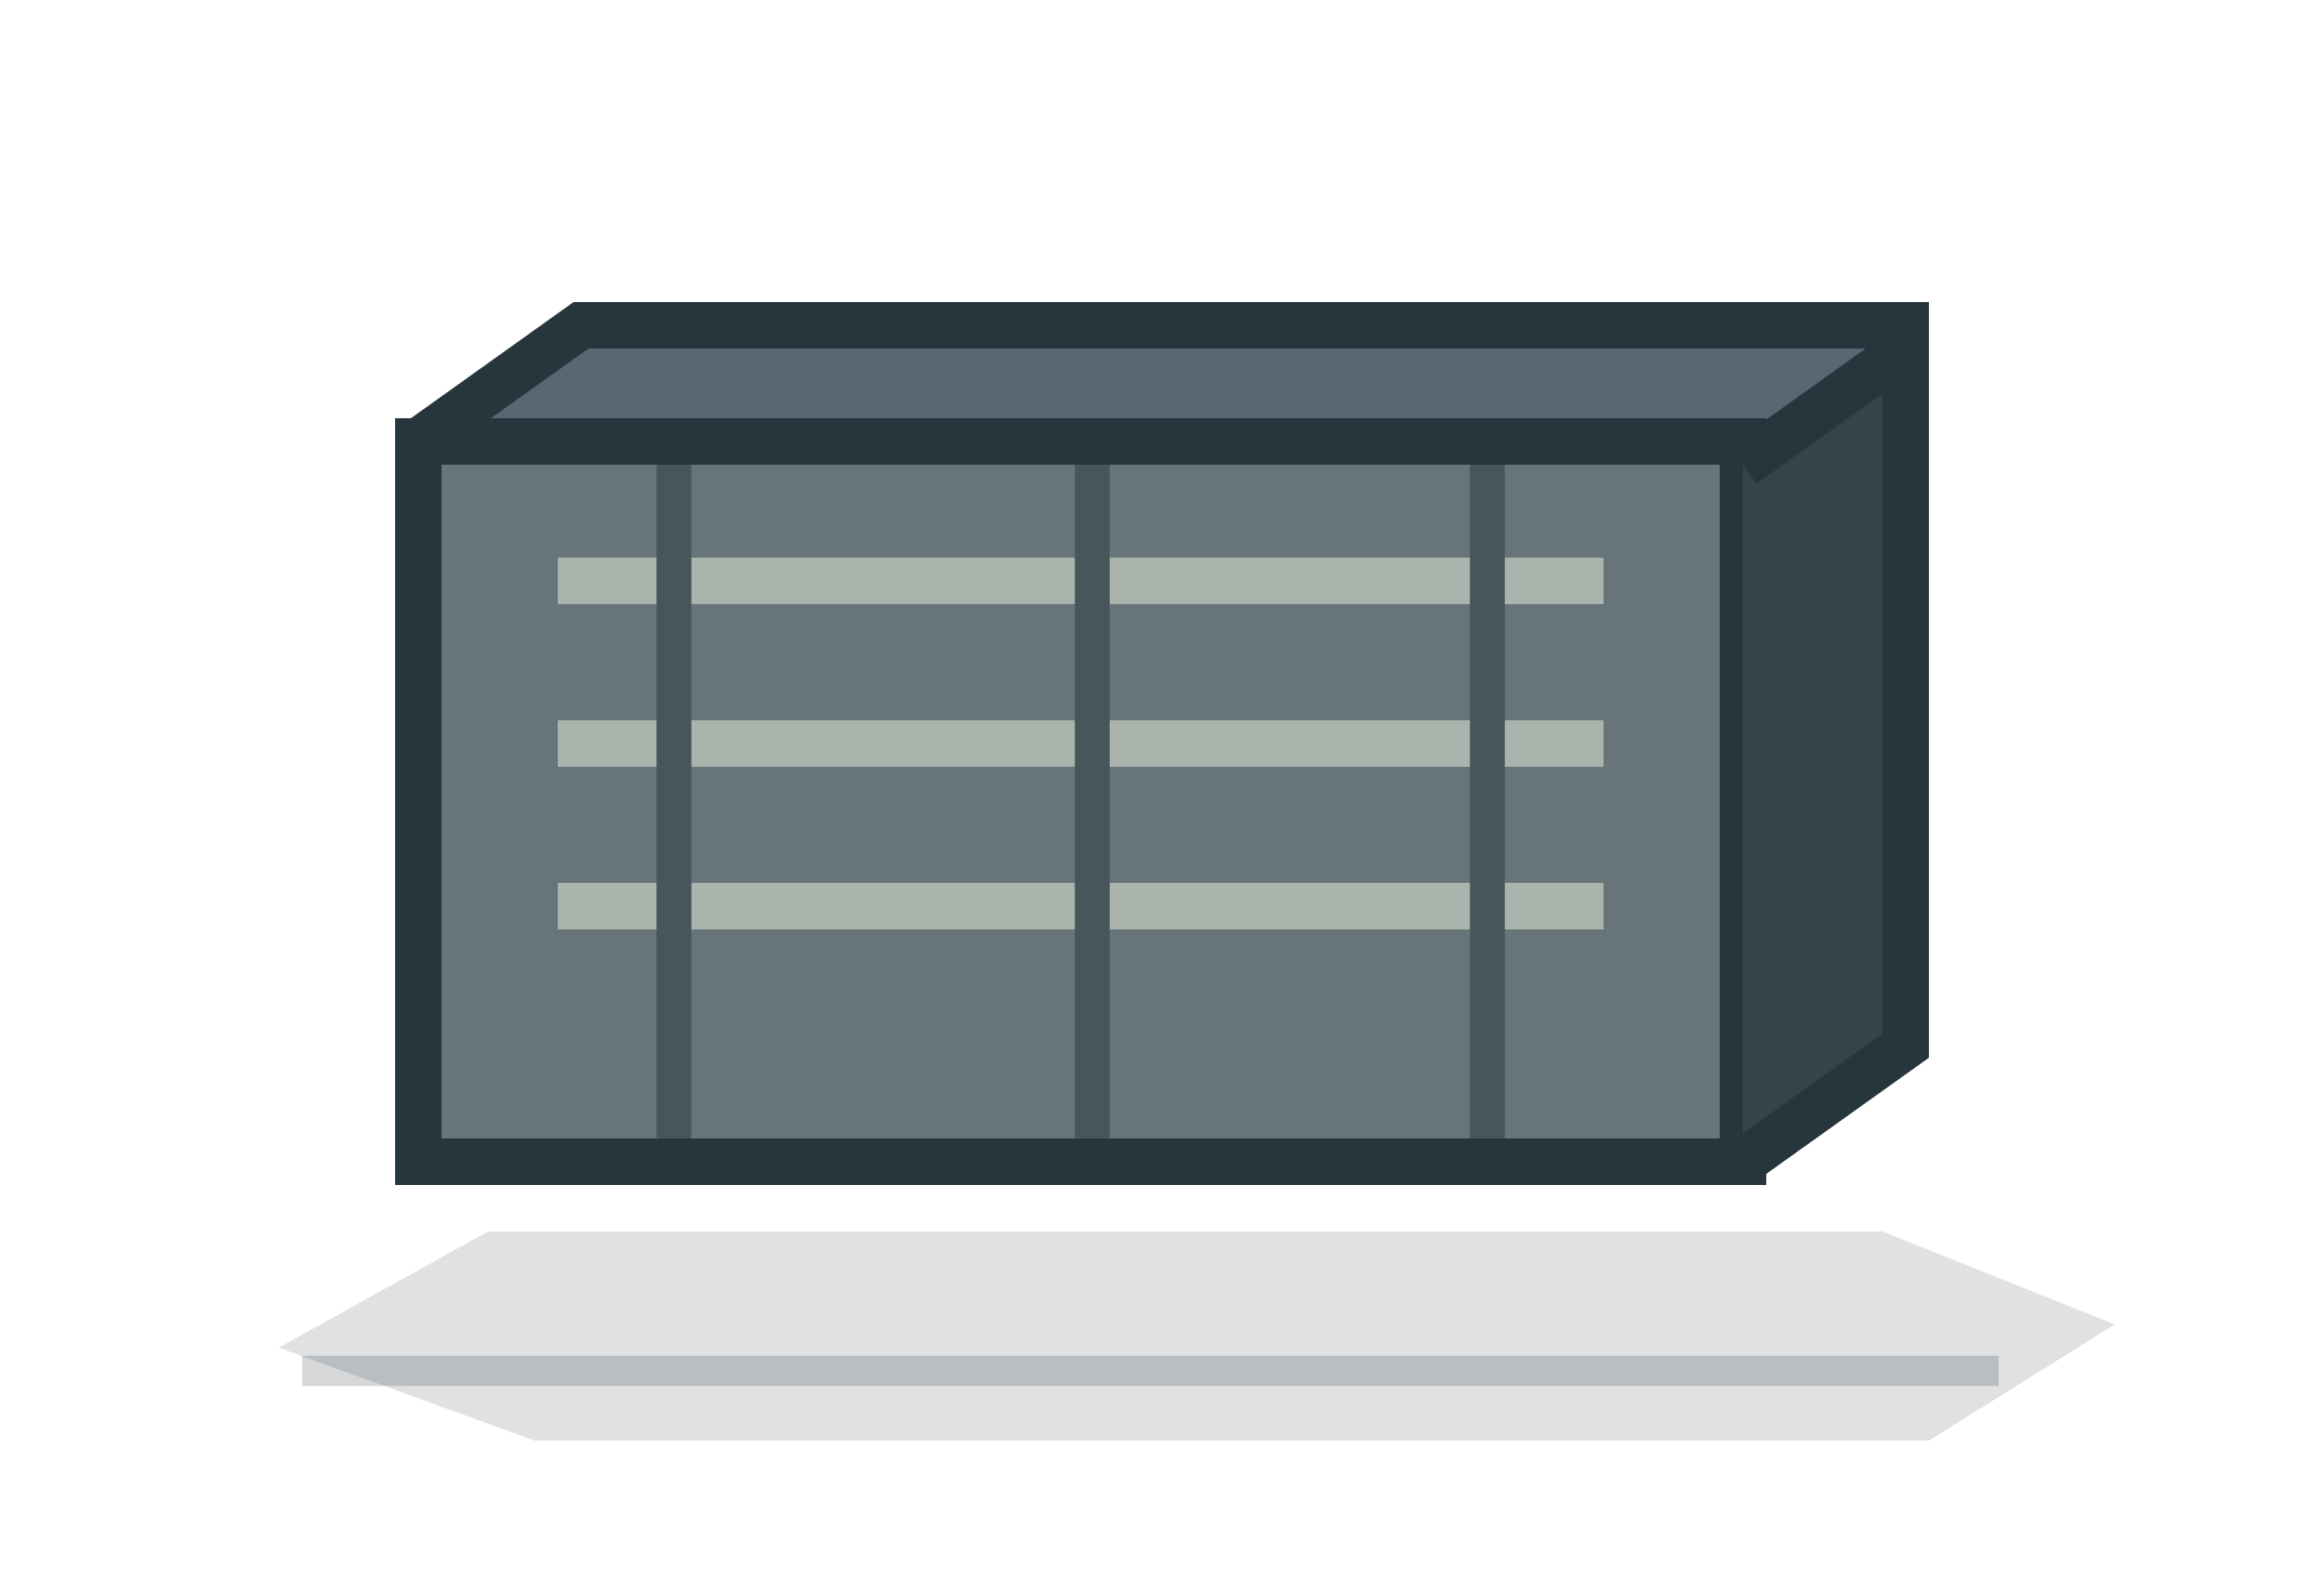
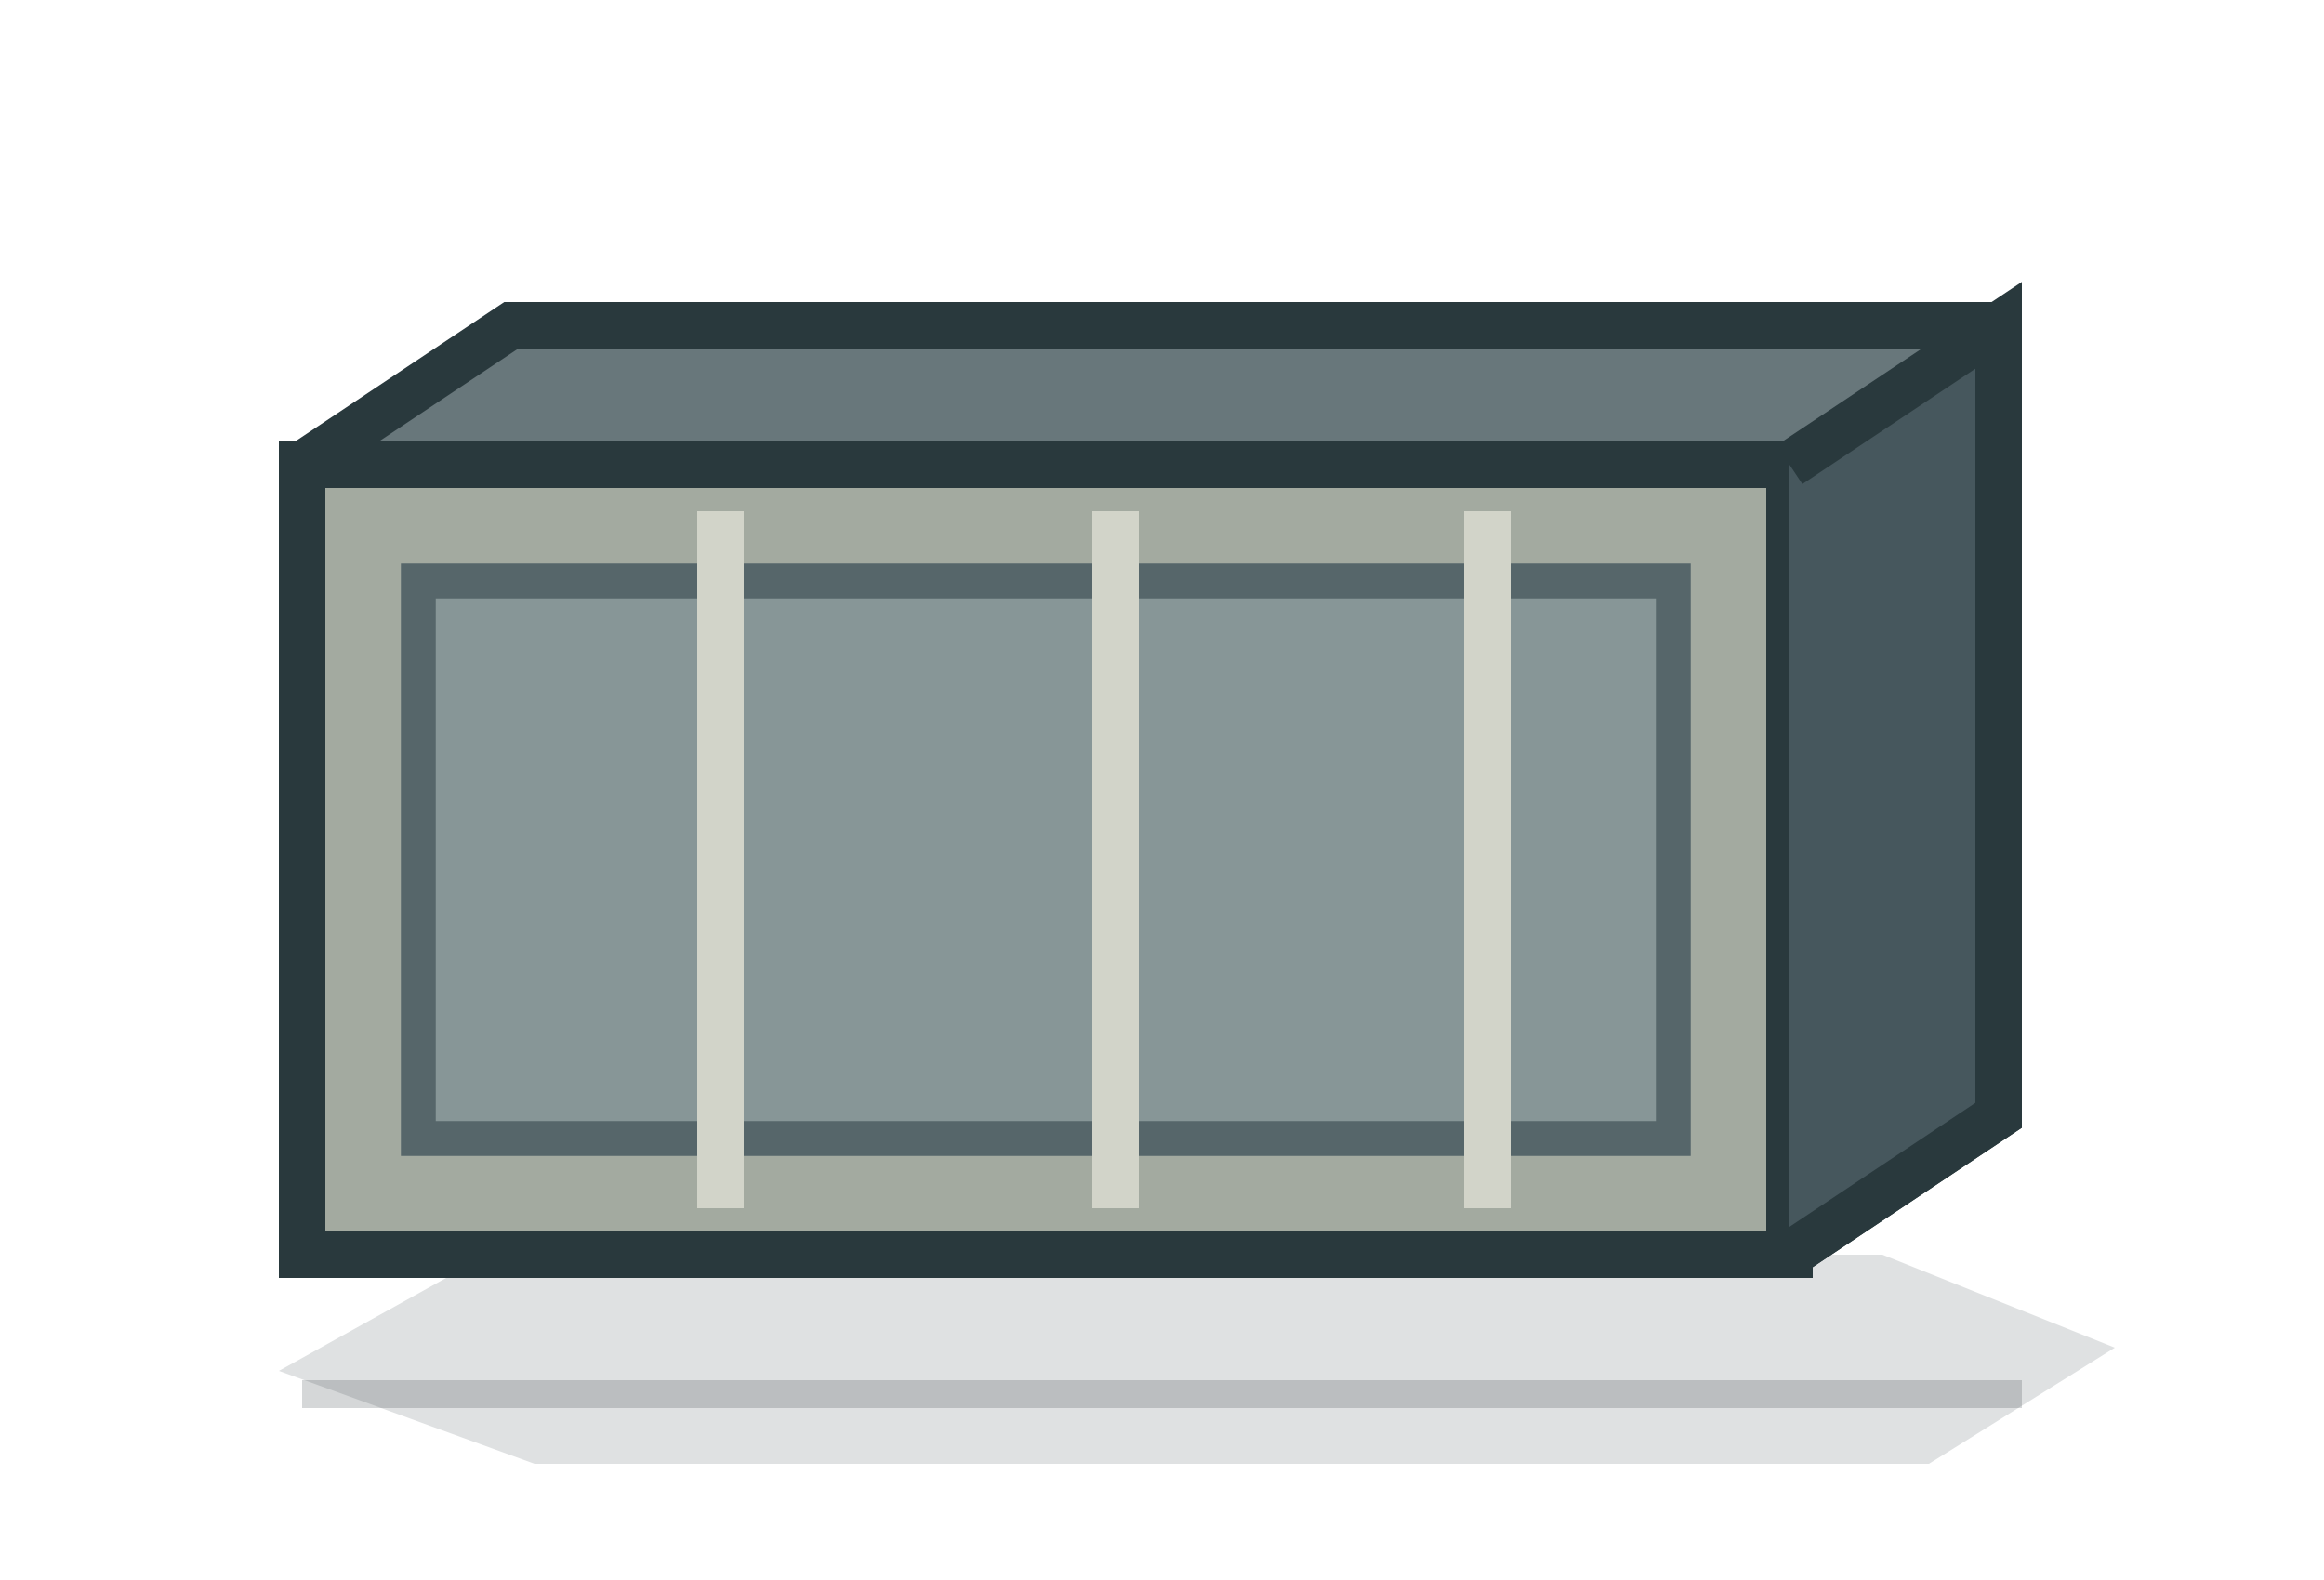
<svg xmlns="http://www.w3.org/2000/svg" viewBox="0 0 100 68">
-   <path d="M12 58L23 62H83L91 57L81 53H21Z" fill="#17252b" fill-opacity=".14" />
-   <path d="M18 19L25 14H82V45L75 50H18Z" fill="#596673" stroke="#27363d" stroke-width="2" />
-   <path d="M18 19H75V50H18Z" fill="#67757a" stroke="#27363d" stroke-width="2" />
-   <path d="M24 25H69M24 32H69M24 39H69" stroke="#aab4ad" stroke-width="2" />
-   <path d="M29 20V49M47 20V49M64 20V49" stroke="#46565b" stroke-width="1.5" />
-   <path d="M75 20L82 15V45L75 50" fill="#34444b" stroke="#27363d" stroke-width="2" />
-   <path d="M13 59H86" stroke="#17252b" stroke-opacity=".18" stroke-width="1.3" />
+   <path d="M12 59L23 63H83L91 58L81 54H21Z" fill="#17252b" fill-opacity=".14" />
+   <path d="M13 20L22 14H86V48L77 54H13Z" fill="#68777b" stroke="#29393d" stroke-width="2" />
+   <path d="M13 20H77V54H13Z" fill="#a3aaa0" stroke="#29393d" stroke-width="2" />
+   <path d="M18 25H72V49H18Z" fill="#879697" stroke="#56666a" stroke-width="1.5" />
+   <path d="M31 22V52M48 22V52M64 22V52" stroke="#d2d4c9" stroke-width="2" />
+   <path d="M77 20L86 14V48L77 54" fill="#46575d" stroke="#29393d" stroke-width="2" />
+   <path d="M13 60H87" stroke="#17252b" stroke-opacity=".18" stroke-width="1.2" />
</svg>
